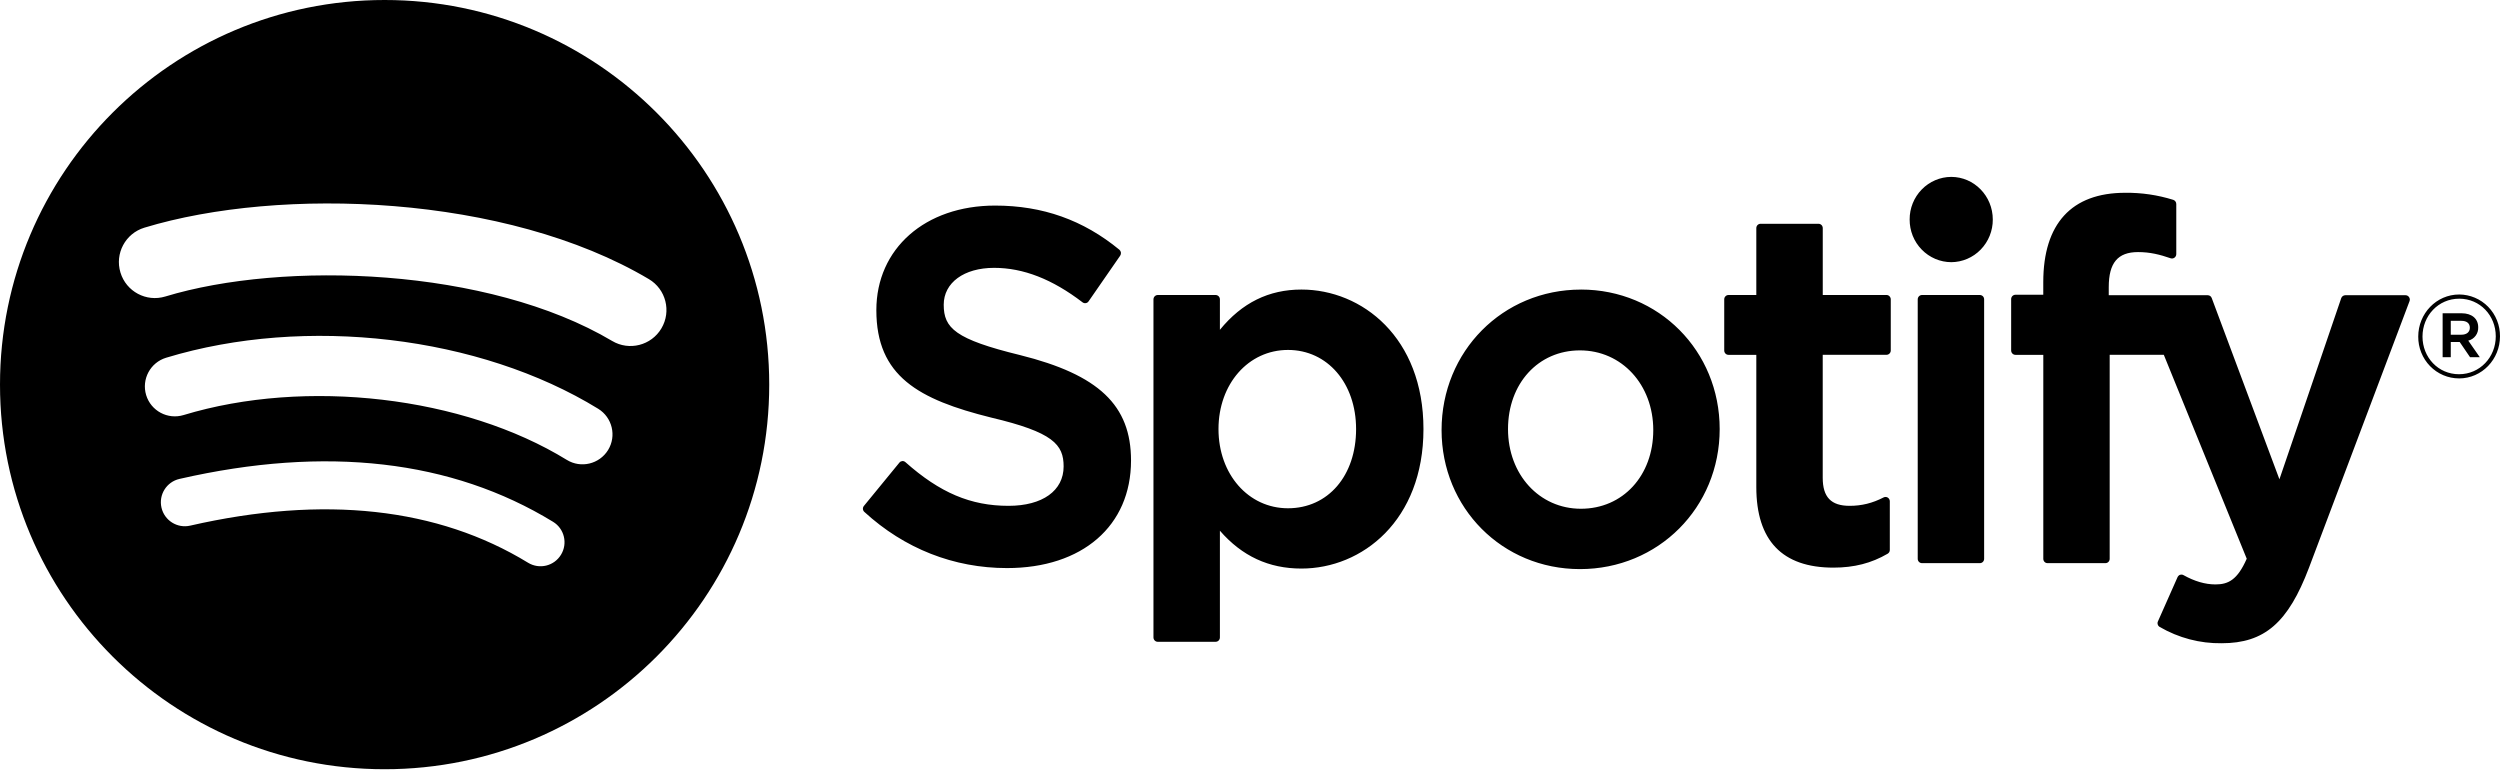
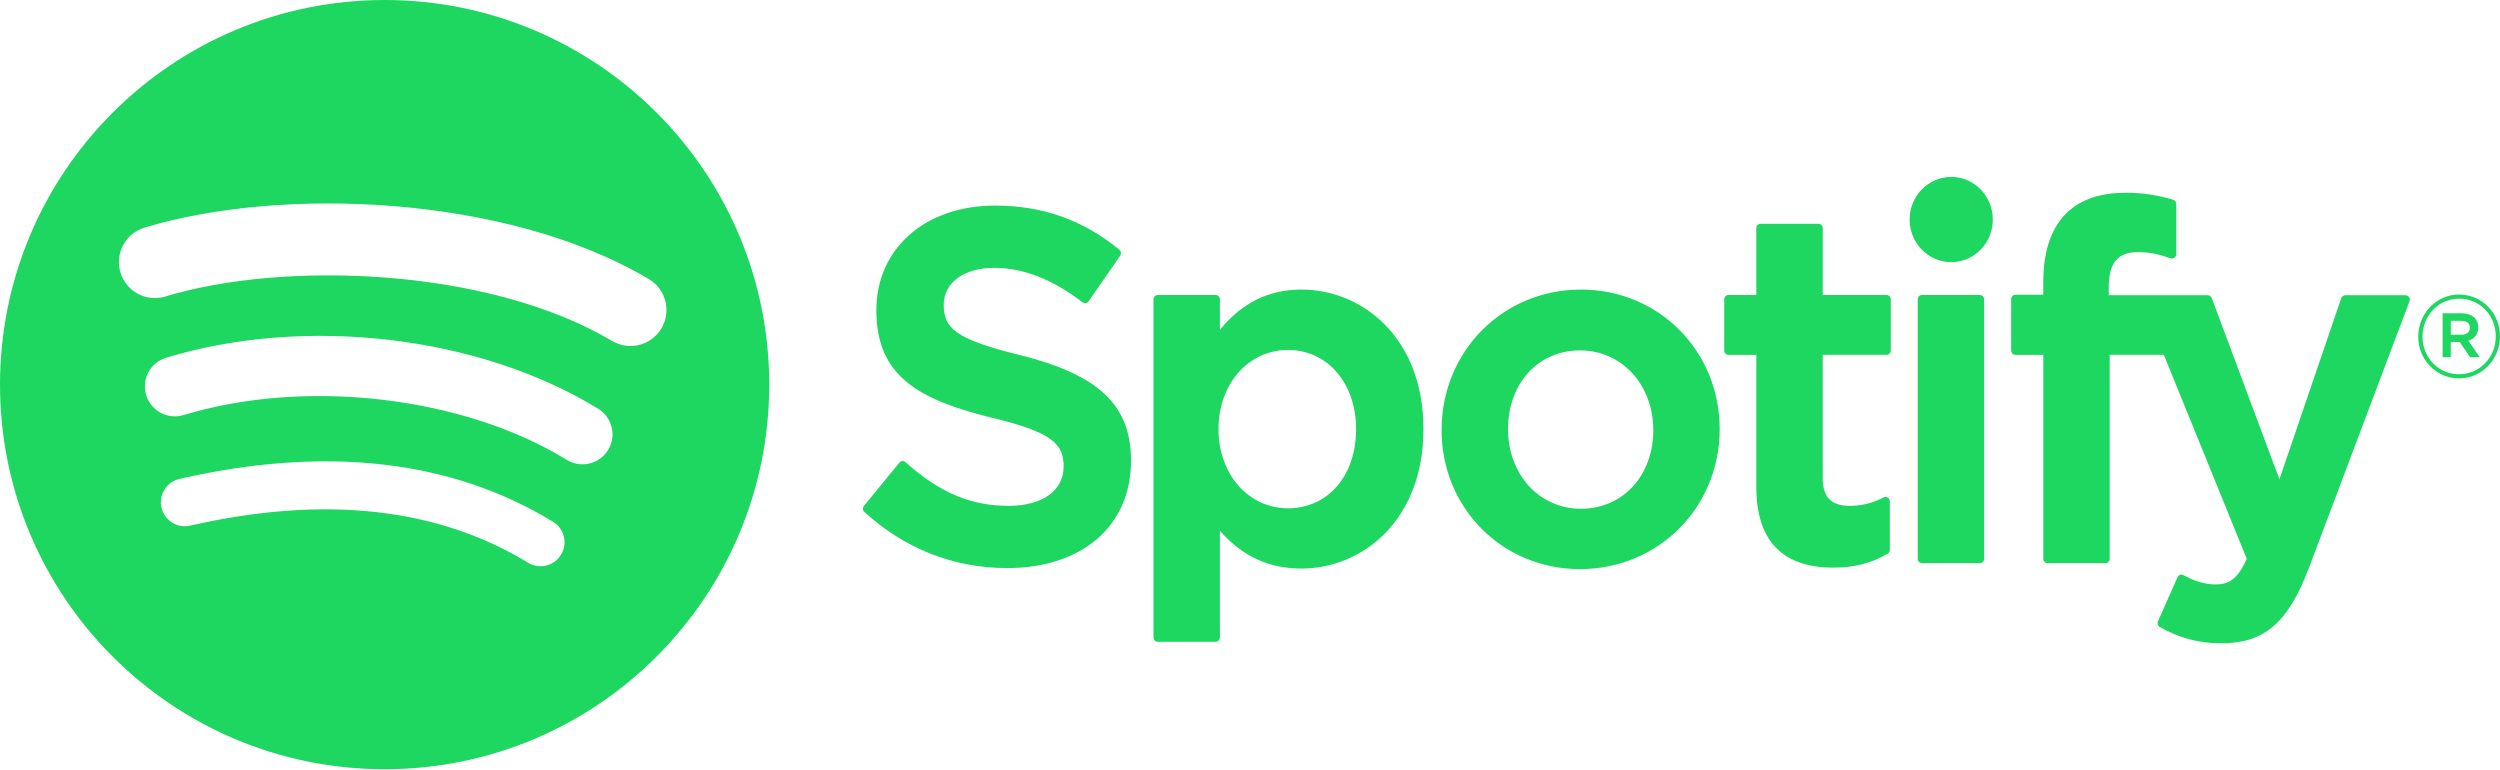
- <svg xmlns="http://www.w3.org/2000/svg" role="img" viewBox="0 0 78 24" aria-label="Spotify" aria-hidden="false" height="24" data-encore-id="logoSpotify" class="Svg-sc-6c3c1v-0 dDJltW">
+ <svg xmlns="http://www.w3.org/2000/svg" fill="#1ed760" role="img" viewBox="0 0 78 24" aria-label="Spotify" aria-hidden="false" height="24" data-encore-id="logoSpotify" class="Svg-sc-6c3c1v-0 dDJltW">
  <path d="M31.823 11.078C29.804 10.584 29.444 10.238 29.444 9.508C29.444 8.82 30.077 8.357 31.016 8.357C31.926 8.357 32.83 8.709 33.776 9.433C33.805 9.455 33.841 9.463 33.876 9.458C33.894 9.455 33.91 9.449 33.925 9.44C33.94 9.43 33.953 9.418 33.963 9.403L34.95 7.977C34.969 7.948 34.977 7.914 34.973 7.879C34.968 7.845 34.951 7.814 34.925 7.792C33.798 6.864 32.529 6.414 31.046 6.414C28.865 6.414 27.342 7.756 27.342 9.677C27.342 11.737 28.657 12.465 30.927 13.029C32.859 13.486 33.185 13.869 33.185 14.553C33.185 15.31 32.526 15.782 31.465 15.782C30.285 15.782 29.324 15.374 28.248 14.418C28.235 14.407 28.22 14.398 28.203 14.392C28.187 14.386 28.169 14.384 28.151 14.385C28.134 14.387 28.117 14.392 28.101 14.4C28.086 14.408 28.072 14.42 28.061 14.434L26.955 15.784C26.932 15.811 26.921 15.845 26.923 15.881C26.926 15.916 26.942 15.949 26.968 15.972C28.22 17.119 29.759 17.724 31.419 17.724C33.77 17.724 35.288 16.407 35.288 14.368C35.288 12.645 34.285 11.692 31.823 11.078ZM42.31 13.387C42.31 14.842 41.436 15.858 40.185 15.858C38.95 15.858 38.017 14.797 38.017 13.387C38.017 11.979 38.949 10.918 40.186 10.918C41.416 10.918 42.31 11.956 42.31 13.387ZM40.604 9.034C39.586 9.034 38.75 9.446 38.061 10.29V9.341C38.061 9.305 38.048 9.271 38.023 9.245C37.998 9.22 37.965 9.205 37.93 9.204H36.121C36.103 9.205 36.086 9.208 36.07 9.215C36.054 9.222 36.039 9.232 36.027 9.245C36.014 9.257 36.005 9.272 35.998 9.289C35.992 9.305 35.988 9.323 35.988 9.341V19.887C35.988 19.963 36.048 20.024 36.121 20.024H37.93C37.965 20.023 37.998 20.009 38.023 19.983C38.048 19.957 38.061 19.923 38.061 19.887V16.558C38.751 17.352 39.586 17.739 40.604 17.739C42.497 17.739 44.412 16.244 44.412 13.387C44.412 10.53 42.497 9.034 40.604 9.034ZM49.324 15.873C48.027 15.873 47.05 14.805 47.05 13.387C47.05 11.965 47.993 10.932 49.294 10.932C50.599 10.932 51.582 12.001 51.582 13.419C51.582 14.841 50.633 15.873 49.324 15.873ZM49.324 9.035C46.886 9.035 44.977 10.961 44.977 13.418C44.977 15.85 46.873 17.756 49.294 17.756C51.739 17.756 53.654 15.837 53.654 13.387C53.654 10.947 51.753 9.034 49.324 9.034V9.035ZM58.859 9.204H56.87V7.118C56.87 7.1 56.867 7.082 56.86 7.066C56.854 7.049 56.844 7.034 56.832 7.022C56.819 7.009 56.805 6.999 56.788 6.992C56.772 6.985 56.755 6.982 56.737 6.982H54.928C54.894 6.982 54.86 6.997 54.835 7.022C54.811 7.047 54.797 7.081 54.797 7.117V9.204H53.927C53.91 9.205 53.892 9.208 53.876 9.215C53.86 9.222 53.846 9.232 53.834 9.245C53.821 9.257 53.812 9.273 53.805 9.289C53.799 9.305 53.796 9.323 53.796 9.341V10.936C53.796 11.01 53.855 11.071 53.927 11.071H54.797V15.197C54.797 16.864 55.605 17.71 57.201 17.71C57.849 17.71 58.387 17.572 58.895 17.276C58.915 17.264 58.932 17.247 58.944 17.227C58.956 17.206 58.962 17.183 58.962 17.159V15.64C58.962 15.617 58.956 15.594 58.945 15.574C58.934 15.554 58.918 15.537 58.899 15.525C58.88 15.513 58.858 15.506 58.835 15.505C58.813 15.504 58.79 15.509 58.77 15.519C58.421 15.699 58.085 15.782 57.709 15.782C57.129 15.782 56.869 15.511 56.869 14.906V11.07H58.859C58.877 11.07 58.894 11.066 58.91 11.059C58.926 11.053 58.941 11.042 58.953 11.03C58.966 11.017 58.975 11.002 58.982 10.986C58.989 10.969 58.992 10.951 58.992 10.934V9.339C58.992 9.321 58.989 9.303 58.982 9.287C58.975 9.271 58.965 9.256 58.953 9.243C58.941 9.231 58.926 9.221 58.91 9.214C58.894 9.207 58.877 9.203 58.859 9.203V9.204ZM65.793 9.212V8.957C65.793 8.202 66.074 7.865 66.707 7.865C67.083 7.865 67.387 7.942 67.726 8.059C67.746 8.065 67.767 8.067 67.788 8.063C67.808 8.06 67.828 8.051 67.844 8.039C67.862 8.026 67.876 8.01 67.885 7.99C67.895 7.971 67.9 7.95 67.9 7.928V6.366C67.9 6.337 67.891 6.308 67.874 6.285C67.857 6.261 67.833 6.244 67.806 6.235C67.319 6.083 66.813 6.009 66.304 6.015C64.633 6.015 63.75 6.98 63.75 8.803V9.196H62.881C62.846 9.197 62.812 9.211 62.787 9.236C62.762 9.262 62.748 9.296 62.748 9.332V10.935C62.748 11.01 62.808 11.071 62.881 11.071H63.751V17.435C63.751 17.51 63.809 17.57 63.882 17.57H65.691C65.763 17.57 65.822 17.51 65.822 17.435V11.07H67.511L70.098 17.432C69.804 18.101 69.515 18.234 69.121 18.234C68.802 18.234 68.467 18.136 68.123 17.943C68.107 17.935 68.09 17.929 68.072 17.927C68.054 17.926 68.036 17.928 68.018 17.933C68.001 17.939 67.985 17.949 67.972 17.962C67.959 17.974 67.948 17.99 67.94 18.006L67.328 19.386C67.313 19.417 67.311 19.452 67.322 19.485C67.332 19.517 67.354 19.545 67.384 19.561C67.972 19.903 68.639 20.079 69.316 20.069C70.65 20.069 71.389 19.431 72.04 17.714L75.177 9.397C75.185 9.376 75.188 9.354 75.186 9.332C75.183 9.31 75.175 9.289 75.163 9.271C75.151 9.252 75.135 9.238 75.116 9.227C75.097 9.217 75.076 9.211 75.055 9.211H73.172C73.144 9.212 73.117 9.22 73.095 9.237C73.072 9.253 73.055 9.276 73.046 9.303L71.118 14.954L69.006 9.299C68.996 9.273 68.98 9.251 68.958 9.235C68.936 9.22 68.909 9.211 68.882 9.211H65.793V9.212ZM61.773 9.204H59.964C59.929 9.205 59.895 9.22 59.871 9.245C59.846 9.271 59.833 9.305 59.833 9.341V17.435C59.833 17.51 59.892 17.57 59.965 17.57H61.774C61.846 17.57 61.905 17.51 61.905 17.435V9.34C61.905 9.304 61.892 9.27 61.867 9.244C61.842 9.219 61.808 9.205 61.773 9.204ZM60.877 5.519C60.532 5.521 60.201 5.662 59.958 5.912C59.715 6.161 59.579 6.498 59.581 6.849C59.58 7.023 59.613 7.195 59.677 7.356C59.742 7.517 59.837 7.664 59.958 7.787C60.078 7.911 60.222 8.009 60.38 8.077C60.538 8.144 60.707 8.179 60.879 8.18C61.224 8.178 61.555 8.037 61.798 7.787C62.041 7.537 62.177 7.2 62.175 6.849C62.175 6.114 61.593 5.519 60.877 5.519ZM76.795 10.01H76.464V10.443H76.795C76.96 10.443 77.059 10.36 77.059 10.226C77.059 10.085 76.96 10.01 76.795 10.01ZM77.01 10.628L77.37 11.145H77.066L76.743 10.671H76.464V11.145H76.21V9.774H76.805C77.115 9.774 77.32 9.938 77.32 10.211C77.324 10.307 77.296 10.4 77.239 10.476C77.182 10.553 77.101 10.606 77.01 10.628ZM76.728 9.319C76.076 9.319 75.582 9.85 75.582 10.501C75.582 11.151 76.073 11.676 76.721 11.676C77.373 11.676 77.868 11.144 77.868 10.493C77.868 9.843 77.376 9.319 76.728 9.319ZM76.721 11.806C76.553 11.806 76.386 11.772 76.231 11.706C76.076 11.64 75.936 11.544 75.817 11.422C75.699 11.301 75.606 11.157 75.543 10.999C75.479 10.841 75.448 10.672 75.449 10.501C75.449 9.785 76.012 9.188 76.728 9.188C76.896 9.189 77.062 9.223 77.217 9.289C77.373 9.355 77.513 9.451 77.631 9.572C77.75 9.694 77.843 9.837 77.906 9.995C77.97 10.153 78.001 10.323 78 10.493C78 11.21 77.437 11.807 76.721 11.807V11.806Z M19.099 10.638C15.23 8.341 8.85 8.13 5.157 9.251C4.564 9.431 3.937 9.096 3.758 8.503C3.578 7.91 3.912 7.283 4.506 7.103C8.745 5.816 15.791 6.064 20.244 8.708C20.778 9.024 20.952 9.713 20.636 10.246C20.32 10.779 19.63 10.955 19.099 10.638ZM17.685 14.349C14.46 12.366 9.543 11.792 5.727 12.95C5.233 13.1 4.71 12.821 4.56 12.327C4.411 11.832 4.69 11.311 5.184 11.161C9.542 9.838 14.96 10.478 18.664 12.754C19.104 13.025 19.242 13.601 18.972 14.041C18.7 14.481 18.125 14.619 17.685 14.349ZM16.475 17.557C13.657 15.835 10.11 15.446 5.933 16.4C5.531 16.492 5.13 16.24 5.038 15.838C4.945 15.435 5.197 15.034 5.6 14.942C10.171 13.897 14.092 14.347 17.255 16.28C17.608 16.495 17.719 16.956 17.503 17.308C17.288 17.662 16.828 17.773 16.475 17.557ZM0 12C0 18.628 5.373 24 12 24C18.628 24 24 18.628 24 12C24 5.373 18.628 0 12 0C5.373 0 0 5.373 0 12Z" />
</svg>
